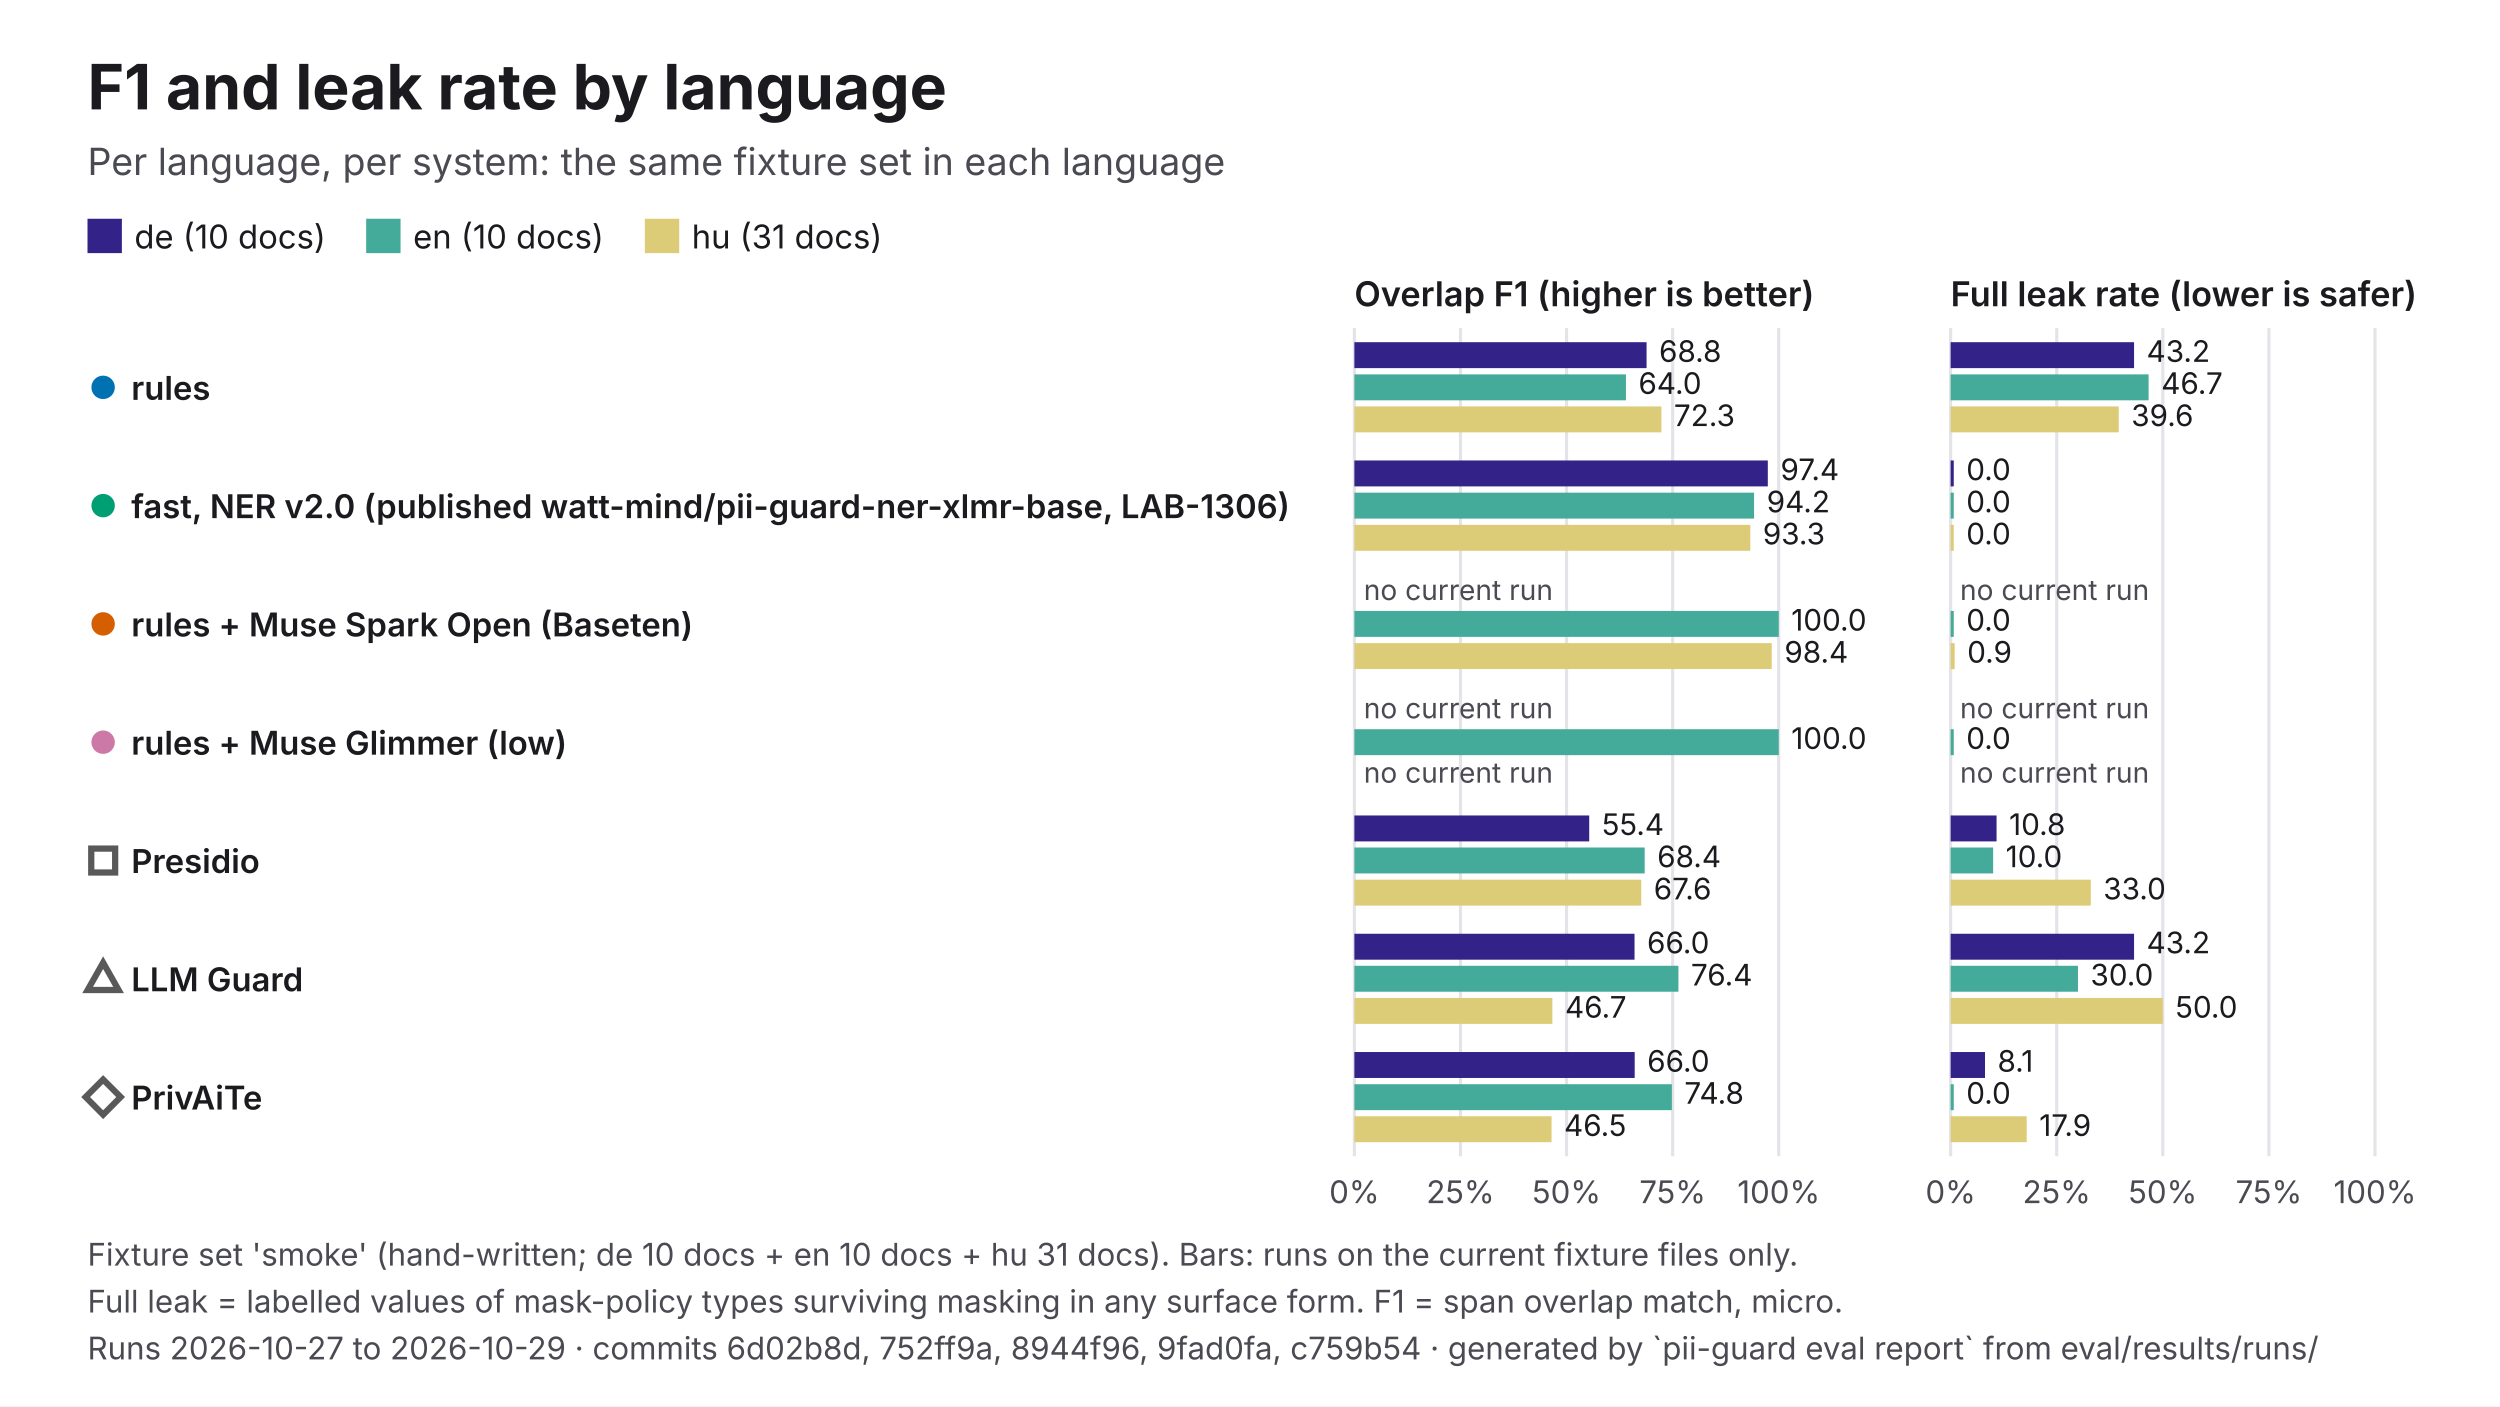
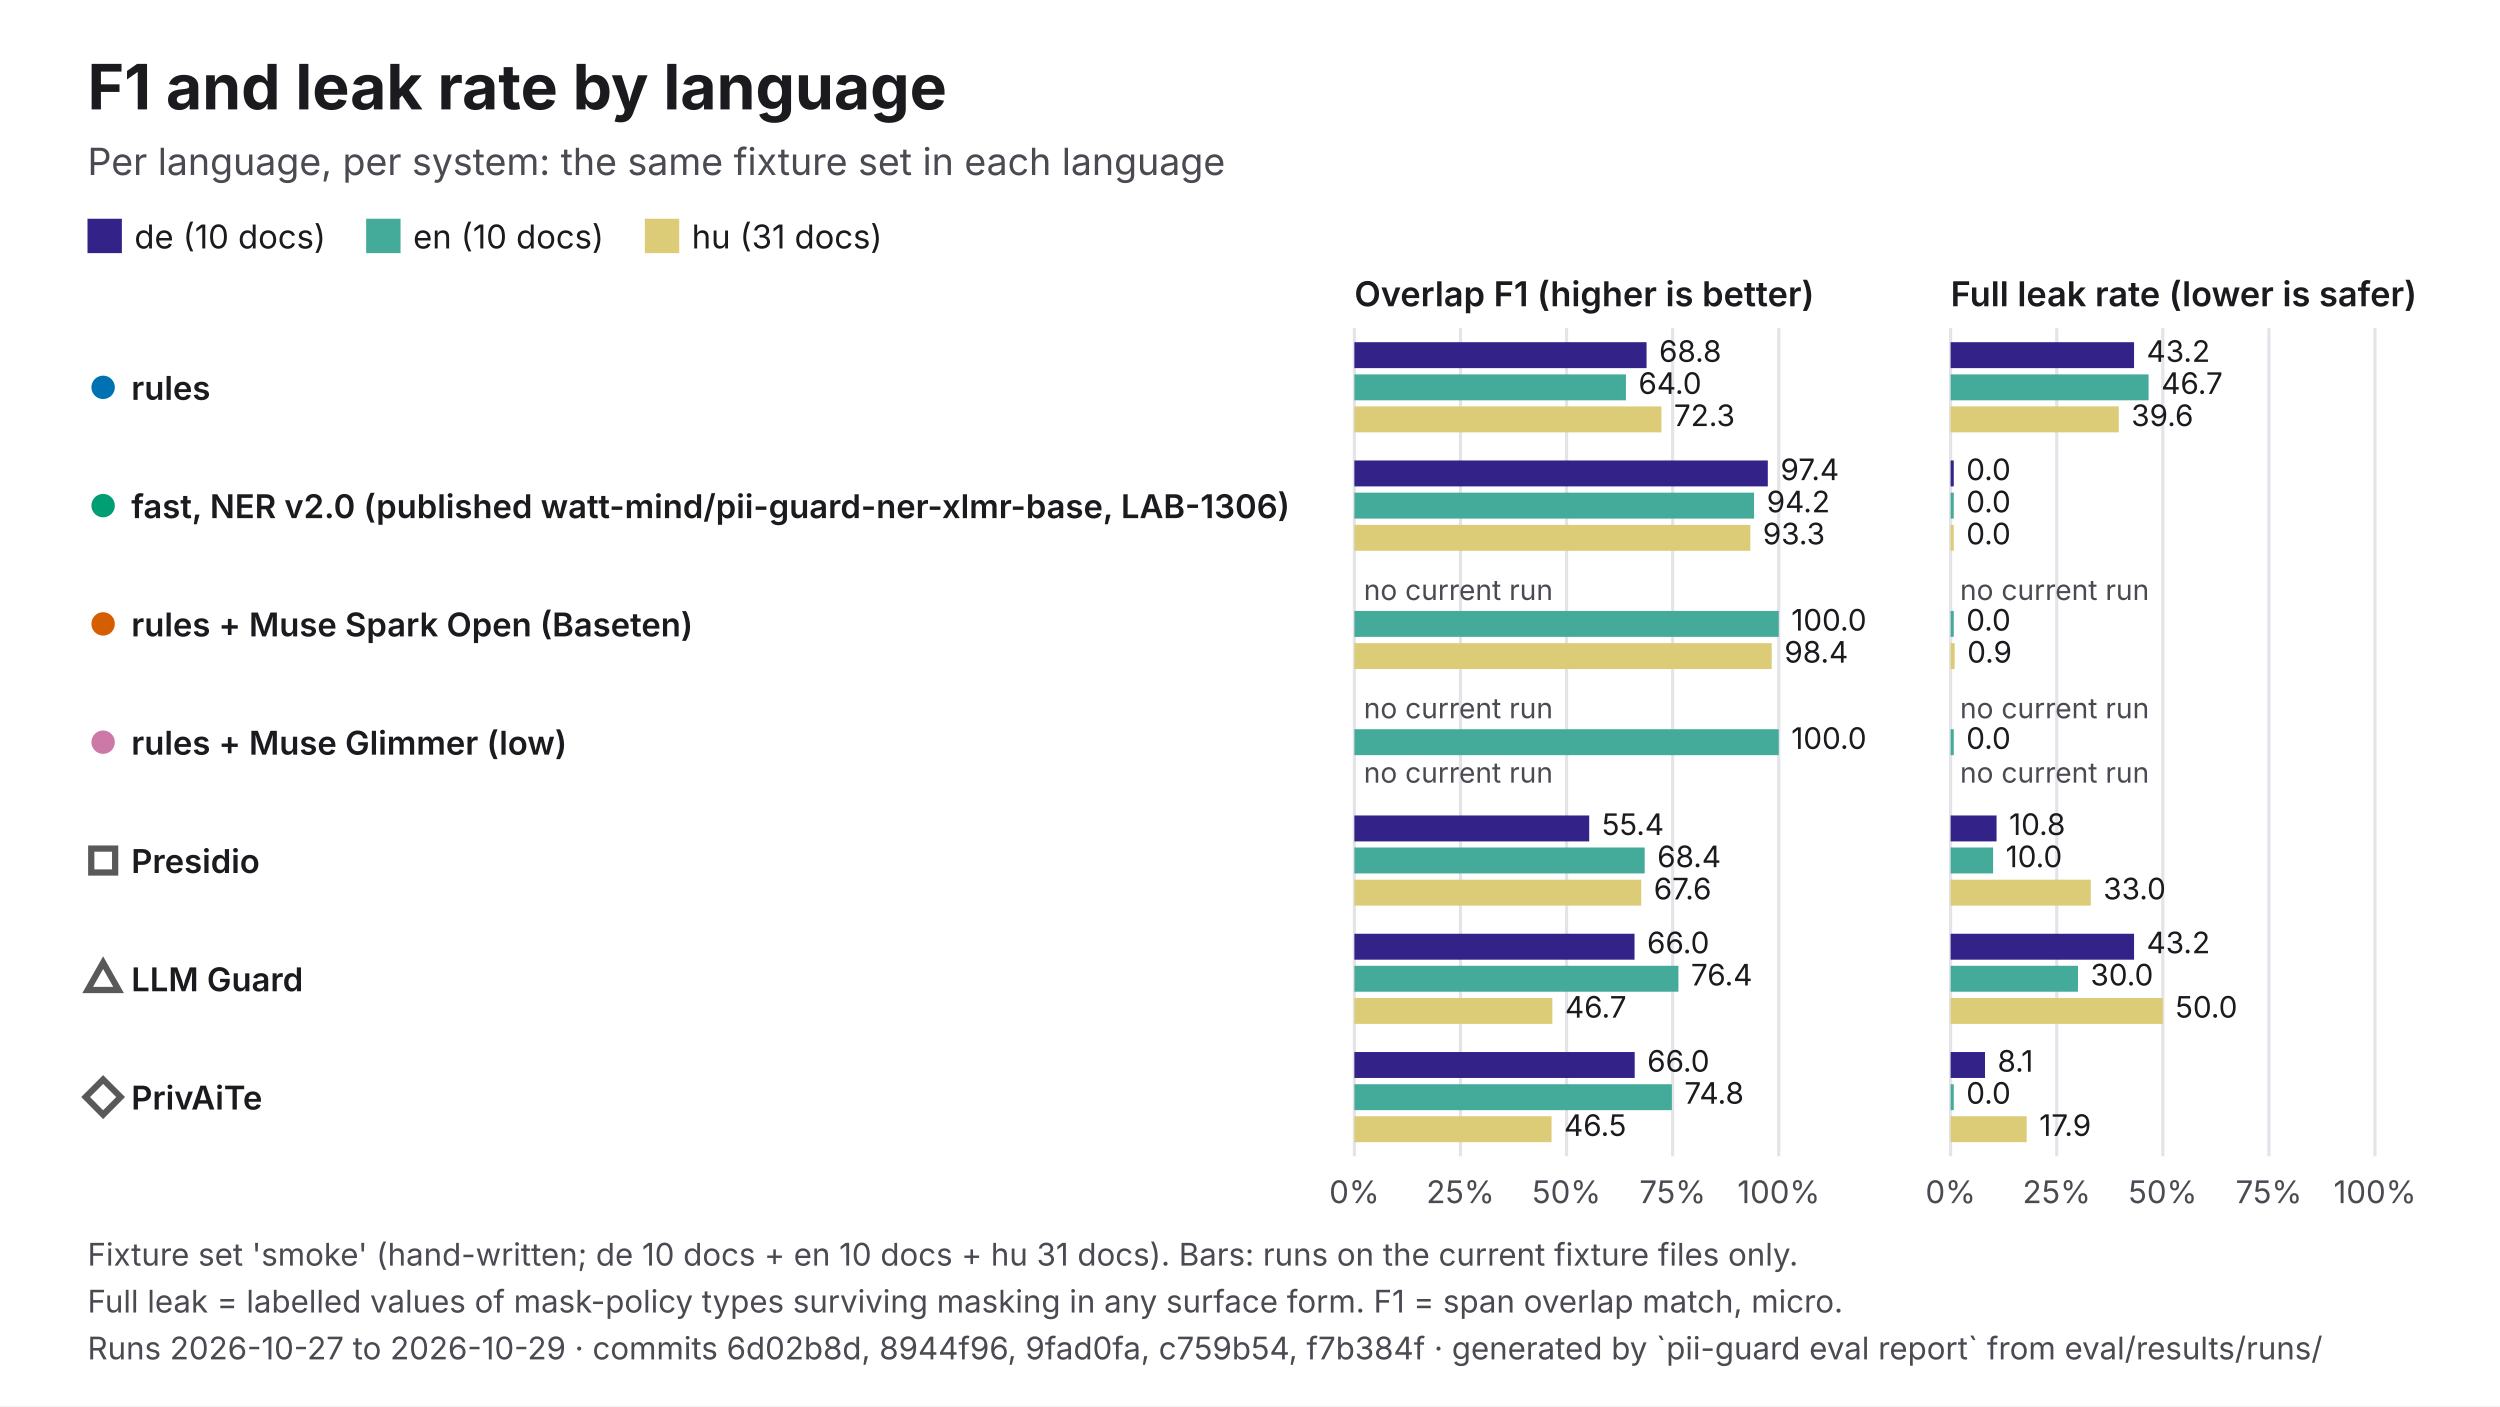
<svg xmlns="http://www.w3.org/2000/svg" viewBox="0 0 1600 900" width="1600" height="900" role="img" aria-labelledby="t d" font-family="Inter, 'Helvetica Neue', Helvetica, Arial, sans-serif">
  <rect width="1600" height="900" fill="#FFFFFF" />
  <text x="56" y="70" font-size="40" fill="#1B1B1F" font-weight="700">F1 and leak rate by language</text>
  <text x="56" y="112" font-size="24" fill="#4A4A52">Per language, per system: the same fixture set in each language</text>
  <rect x="56" y="140" width="22" height="22" fill="#332288" />
  <text x="86" y="159" font-size="21" fill="#1B1B1F">de (10 docs)</text>
  <rect x="234.35" y="140" width="22" height="22" fill="#44AA99" />
  <text x="264.4" y="159" font-size="21" fill="#1B1B1F">en (10 docs)</text>
  <rect x="412.7" y="140" width="22" height="22" fill="#DDCC77" />
  <text x="442.7" y="159" font-size="21" fill="#1B1B1F">hu (31 docs)</text>
  <text x="866.8" y="196" font-size="22" fill="#1B1B1F" font-weight="600">Overlap F1 (higher is better)</text>
  <line x1="866.8" y1="210" x2="866.8" y2="740" stroke="#E3E3E8" stroke-width="2" />
  <text x="866.8" y="770" font-size="20" fill="#4A4A52" text-anchor="middle">0%</text>
  <line x1="934.7" y1="210" x2="934.7" y2="740" stroke="#E3E3E8" stroke-width="2" />
  <text x="934.7" y="770" font-size="20" fill="#4A4A52" text-anchor="middle">25%</text>
  <line x1="1002.6" y1="210" x2="1002.6" y2="740" stroke="#E3E3E8" stroke-width="2" />
  <text x="1002.6" y="770" font-size="20" fill="#4A4A52" text-anchor="middle">50%</text>
  <line x1="1070.5" y1="210" x2="1070.5" y2="740" stroke="#E3E3E8" stroke-width="2" />
  <text x="1070.5" y="770" font-size="20" fill="#4A4A52" text-anchor="middle">75%</text>
  <line x1="1138.4" y1="210" x2="1138.4" y2="740" stroke="#E3E3E8" stroke-width="2" />
  <text x="1138.4" y="770" font-size="20" fill="#4A4A52" text-anchor="middle">100%</text>
  <text x="1248.4" y="196" font-size="22" fill="#1B1B1F" font-weight="600">Full leak rate (lower is safer)</text>
  <line x1="1248.4" y1="210" x2="1248.4" y2="740" stroke="#E3E3E8" stroke-width="2" />
  <text x="1248.4" y="770" font-size="20" fill="#4A4A52" text-anchor="middle">0%</text>
  <line x1="1316.3" y1="210" x2="1316.3" y2="740" stroke="#E3E3E8" stroke-width="2" />
  <text x="1316.3" y="770" font-size="20" fill="#4A4A52" text-anchor="middle">25%</text>
  <line x1="1384.2" y1="210" x2="1384.2" y2="740" stroke="#E3E3E8" stroke-width="2" />
  <text x="1384.2" y="770" font-size="20" fill="#4A4A52" text-anchor="middle">50%</text>
  <line x1="1452.1" y1="210" x2="1452.1" y2="740" stroke="#E3E3E8" stroke-width="2" />
  <text x="1452.1" y="770" font-size="20" fill="#4A4A52" text-anchor="middle">75%</text>
  <line x1="1520" y1="210" x2="1520" y2="740" stroke="#E3E3E8" stroke-width="2" />
  <text x="1520" y="770" font-size="20" fill="#4A4A52" text-anchor="middle">100%</text>
  <circle cx="66" cy="247.9" r="9" fill="#0072B2" stroke="#FFFFFF" stroke-width="3" />
  <text x="84" y="255.9" font-size="21" fill="#1B1B1F" font-weight="600">rules</text>
  <rect x="866.8" y="219" width="187" height="16.6" fill="#332288" />
  <text x="1061.8" y="231.6" font-size="19" fill="#1B1B1F">68.8</text>
  <rect x="1248.4" y="219" width="117.4" height="16.6" fill="#332288" />
  <text x="1373.8" y="231.6" font-size="19" fill="#1B1B1F">43.2</text>
  <rect x="866.8" y="239.6" width="173.8" height="16.6" fill="#44AA99" />
  <text x="1048.6" y="252.1" font-size="19" fill="#1B1B1F">64.0</text>
  <rect x="1248.4" y="239.6" width="126.7" height="16.6" fill="#44AA99" />
  <text x="1383.2" y="252.1" font-size="19" fill="#1B1B1F">46.7</text>
  <rect x="866.8" y="260.1" width="196.5" height="16.6" fill="#DDCC77" />
  <text x="1071.3" y="272.7" font-size="19" fill="#1B1B1F">72.3</text>
  <rect x="1248.4" y="260.1" width="107.6" height="16.6" fill="#DDCC77" />
  <text x="1364" y="272.7" font-size="19" fill="#1B1B1F">39.6</text>
  <circle cx="66" cy="323.6" r="9" fill="#009E73" stroke="#FFFFFF" stroke-width="3" />
  <text x="84" y="331.6" font-size="21" fill="#1B1B1F" font-weight="600">fast, NER v2.0 (published watt-mind/pii-guard-ner-xlmr-base, LAB-1306)</text>
  <rect x="866.8" y="294.7" width="264.6" height="16.6" fill="#332288" />
  <text x="1139.5" y="307.3" font-size="19" fill="#1B1B1F">97.4</text>
  <rect x="1248.4" y="294.7" width="2" height="16.6" fill="#332288" />
  <text x="1258.4" y="307.3" font-size="19" fill="#1B1B1F">0.0</text>
  <rect x="866.8" y="315.3" width="255.8" height="16.6" fill="#44AA99" />
  <text x="1130.7" y="327.9" font-size="19" fill="#1B1B1F">94.2</text>
  <rect x="1248.4" y="315.3" width="2" height="16.6" fill="#44AA99" />
  <text x="1258.4" y="327.9" font-size="19" fill="#1B1B1F">0.0</text>
  <rect x="866.8" y="335.9" width="253.4" height="16.6" fill="#DDCC77" />
  <text x="1128.2" y="348.4" font-size="19" fill="#1B1B1F">93.3</text>
  <rect x="1248.4" y="335.9" width="2" height="16.6" fill="#DDCC77" />
  <text x="1258.4" y="348.4" font-size="19" fill="#1B1B1F">0.0</text>
  <circle cx="66" cy="399.3" r="9" fill="#D55E00" stroke="#FFFFFF" stroke-width="3" />
  <text x="84" y="407.3" font-size="21" fill="#1B1B1F" font-weight="600">rules + Muse Spark Open (Baseten)</text>
  <text x="872.8" y="384" font-size="18" fill="#4A4A52">no current run</text>
  <text x="1254.4" y="384" font-size="18" fill="#4A4A52">no current run</text>
  <rect x="866.8" y="391" width="271.6" height="16.6" fill="#44AA99" />
  <text x="1146.4" y="403.6" font-size="19" fill="#1B1B1F">100.0</text>
  <rect x="1248.4" y="391" width="2" height="16.6" fill="#44AA99" />
  <text x="1258.4" y="403.6" font-size="19" fill="#1B1B1F">0.0</text>
  <rect x="866.8" y="411.6" width="267.1" height="16.6" fill="#DDCC77" />
  <text x="1142" y="424.1" font-size="19" fill="#1B1B1F">98.4</text>
  <rect x="1248.4" y="411.6" width="2.6" height="16.6" fill="#DDCC77" />
  <text x="1259" y="424.1" font-size="19" fill="#1B1B1F">0.9</text>
  <circle cx="66" cy="475" r="9" fill="#CC79A7" stroke="#FFFFFF" stroke-width="3" />
  <text x="84" y="483" font-size="21" fill="#1B1B1F" font-weight="600">rules + Muse Glimmer (low)</text>
  <text x="872.8" y="459.7" font-size="18" fill="#4A4A52">no current run</text>
  <text x="1254.4" y="459.7" font-size="18" fill="#4A4A52">no current run</text>
  <rect x="866.8" y="466.7" width="271.6" height="16.6" fill="#44AA99" />
  <text x="1146.4" y="479.3" font-size="19" fill="#1B1B1F">100.0</text>
  <rect x="1248.4" y="466.7" width="2" height="16.6" fill="#44AA99" />
  <text x="1258.4" y="479.3" font-size="19" fill="#1B1B1F">0.0</text>
  <text x="872.8" y="500.9" font-size="18" fill="#4A4A52">no current run</text>
  <text x="1254.4" y="500.9" font-size="18" fill="#4A4A52">no current run</text>
  <rect x="58.4" y="543.1" width="15.3" height="15.3" fill="#FFFFFF" stroke="#595959" stroke-width="4" />
  <text x="84" y="558.7" font-size="21" fill="#1B1B1F" font-weight="600">Presidio</text>
  <rect x="866.8" y="521.9" width="150.3" height="16.6" fill="#332288" />
  <text x="1025.2" y="534.4" font-size="19" fill="#1B1B1F">55.4</text>
  <rect x="1248.4" y="521.9" width="29.4" height="16.6" fill="#332288" />
  <text x="1285.8" y="534.4" font-size="19" fill="#1B1B1F">10.8</text>
  <rect x="866.8" y="542.4" width="185.8" height="16.6" fill="#44AA99" />
  <text x="1060.6" y="555" font-size="19" fill="#1B1B1F">68.4</text>
  <rect x="1248.4" y="542.4" width="27.2" height="16.6" fill="#44AA99" />
  <text x="1283.6" y="555" font-size="19" fill="#1B1B1F">10.0</text>
  <rect x="866.8" y="563" width="183.6" height="16.6" fill="#DDCC77" />
  <text x="1058.4" y="575.6" font-size="19" fill="#1B1B1F">67.6</text>
  <rect x="1248.4" y="563" width="89.7" height="16.6" fill="#DDCC77" />
  <text x="1346.1" y="575.6" font-size="19" fill="#1B1B1F">33.0</text>
  <polygon points="66,616.1 75.9,633.6 56.1,633.6" fill="#FFFFFF" stroke="#595959" stroke-width="4" />
  <text x="84" y="634.4" font-size="21" fill="#1B1B1F" font-weight="600">LLM Guard</text>
  <rect x="866.8" y="597.6" width="179.3" height="16.6" fill="#332288" />
  <text x="1054.1" y="610.1" font-size="19" fill="#1B1B1F">66.0</text>
  <rect x="1248.4" y="597.6" width="117.4" height="16.6" fill="#332288" />
  <text x="1373.8" y="610.1" font-size="19" fill="#1B1B1F">43.2</text>
  <rect x="866.8" y="618.1" width="207.4" height="16.6" fill="#44AA99" />
  <text x="1082.2" y="630.7" font-size="19" fill="#1B1B1F">76.4</text>
  <rect x="1248.4" y="618.1" width="81.5" height="16.6" fill="#44AA99" />
  <text x="1337.9" y="630.7" font-size="19" fill="#1B1B1F">30.0</text>
  <rect x="866.8" y="638.7" width="126.7" height="16.6" fill="#DDCC77" />
  <text x="1001.6" y="651.3" font-size="19" fill="#1B1B1F">46.7</text>
  <rect x="1248.4" y="638.7" width="135.8" height="16.6" fill="#DDCC77" />
  <text x="1392.2" y="651.3" font-size="19" fill="#1B1B1F">50.0</text>
  <polygon points="66,690.9 77.2,702.1 66,713.4 54.8,702.1" fill="#FFFFFF" stroke="#595959" stroke-width="4" />
  <text x="84" y="710.1" font-size="21" fill="#1B1B1F" font-weight="600">PrivAiTe</text>
  <rect x="866.8" y="673.3" width="179.4" height="16.6" fill="#332288" />
  <text x="1054.2" y="685.9" font-size="19" fill="#1B1B1F">66.0</text>
  <rect x="1248.4" y="673.3" width="22" height="16.6" fill="#332288" />
  <text x="1278.4" y="685.9" font-size="19" fill="#1B1B1F">8.1</text>
  <rect x="866.8" y="693.9" width="203.2" height="16.6" fill="#44AA99" />
  <text x="1078" y="706.4" font-size="19" fill="#1B1B1F">74.8</text>
  <rect x="1248.4" y="693.9" width="2" height="16.6" fill="#44AA99" />
  <text x="1258.4" y="706.4" font-size="19" fill="#1B1B1F">0.0</text>
  <rect x="866.8" y="714.4" width="126.2" height="16.6" fill="#DDCC77" />
  <text x="1001" y="727" font-size="19" fill="#1B1B1F">46.5</text>
  <rect x="1248.4" y="714.4" width="48.7" height="16.6" fill="#DDCC77" />
  <text x="1305.1" y="727" font-size="19" fill="#1B1B1F">17.9</text>
  <text x="56" y="810" font-size="20" fill="#4A4A52">Fixture set 'smoke' (hand-written; de 10 docs + en 10 docs + hu 31 docs). Bars: runs on the current fixture files only.</text>
  <text x="56" y="840" font-size="20" fill="#4A4A52">Full leak = labelled values of mask-policy types surviving masking in any surface form. F1 = span overlap match, micro.</text>
-   <text x="56" y="870" font-size="20" fill="#4A4A52">Runs 2026-10-27 to 2026-10-29 · commits 6d02b8d, 752ff9a, 8944f96, 9fad0fa, c759b54 · generated by `pii-guard eval report` from eval/results/runs/</text>
+   <text x="56" y="870" font-size="20" fill="#4A4A52">Runs 2026-10-27 to 2026-10-29 · commits 6d02b8d, 8944f96, 9fad0fa, c759b54, f7b384f · generated by `pii-guard eval report` from eval/results/runs/</text>
</svg>
